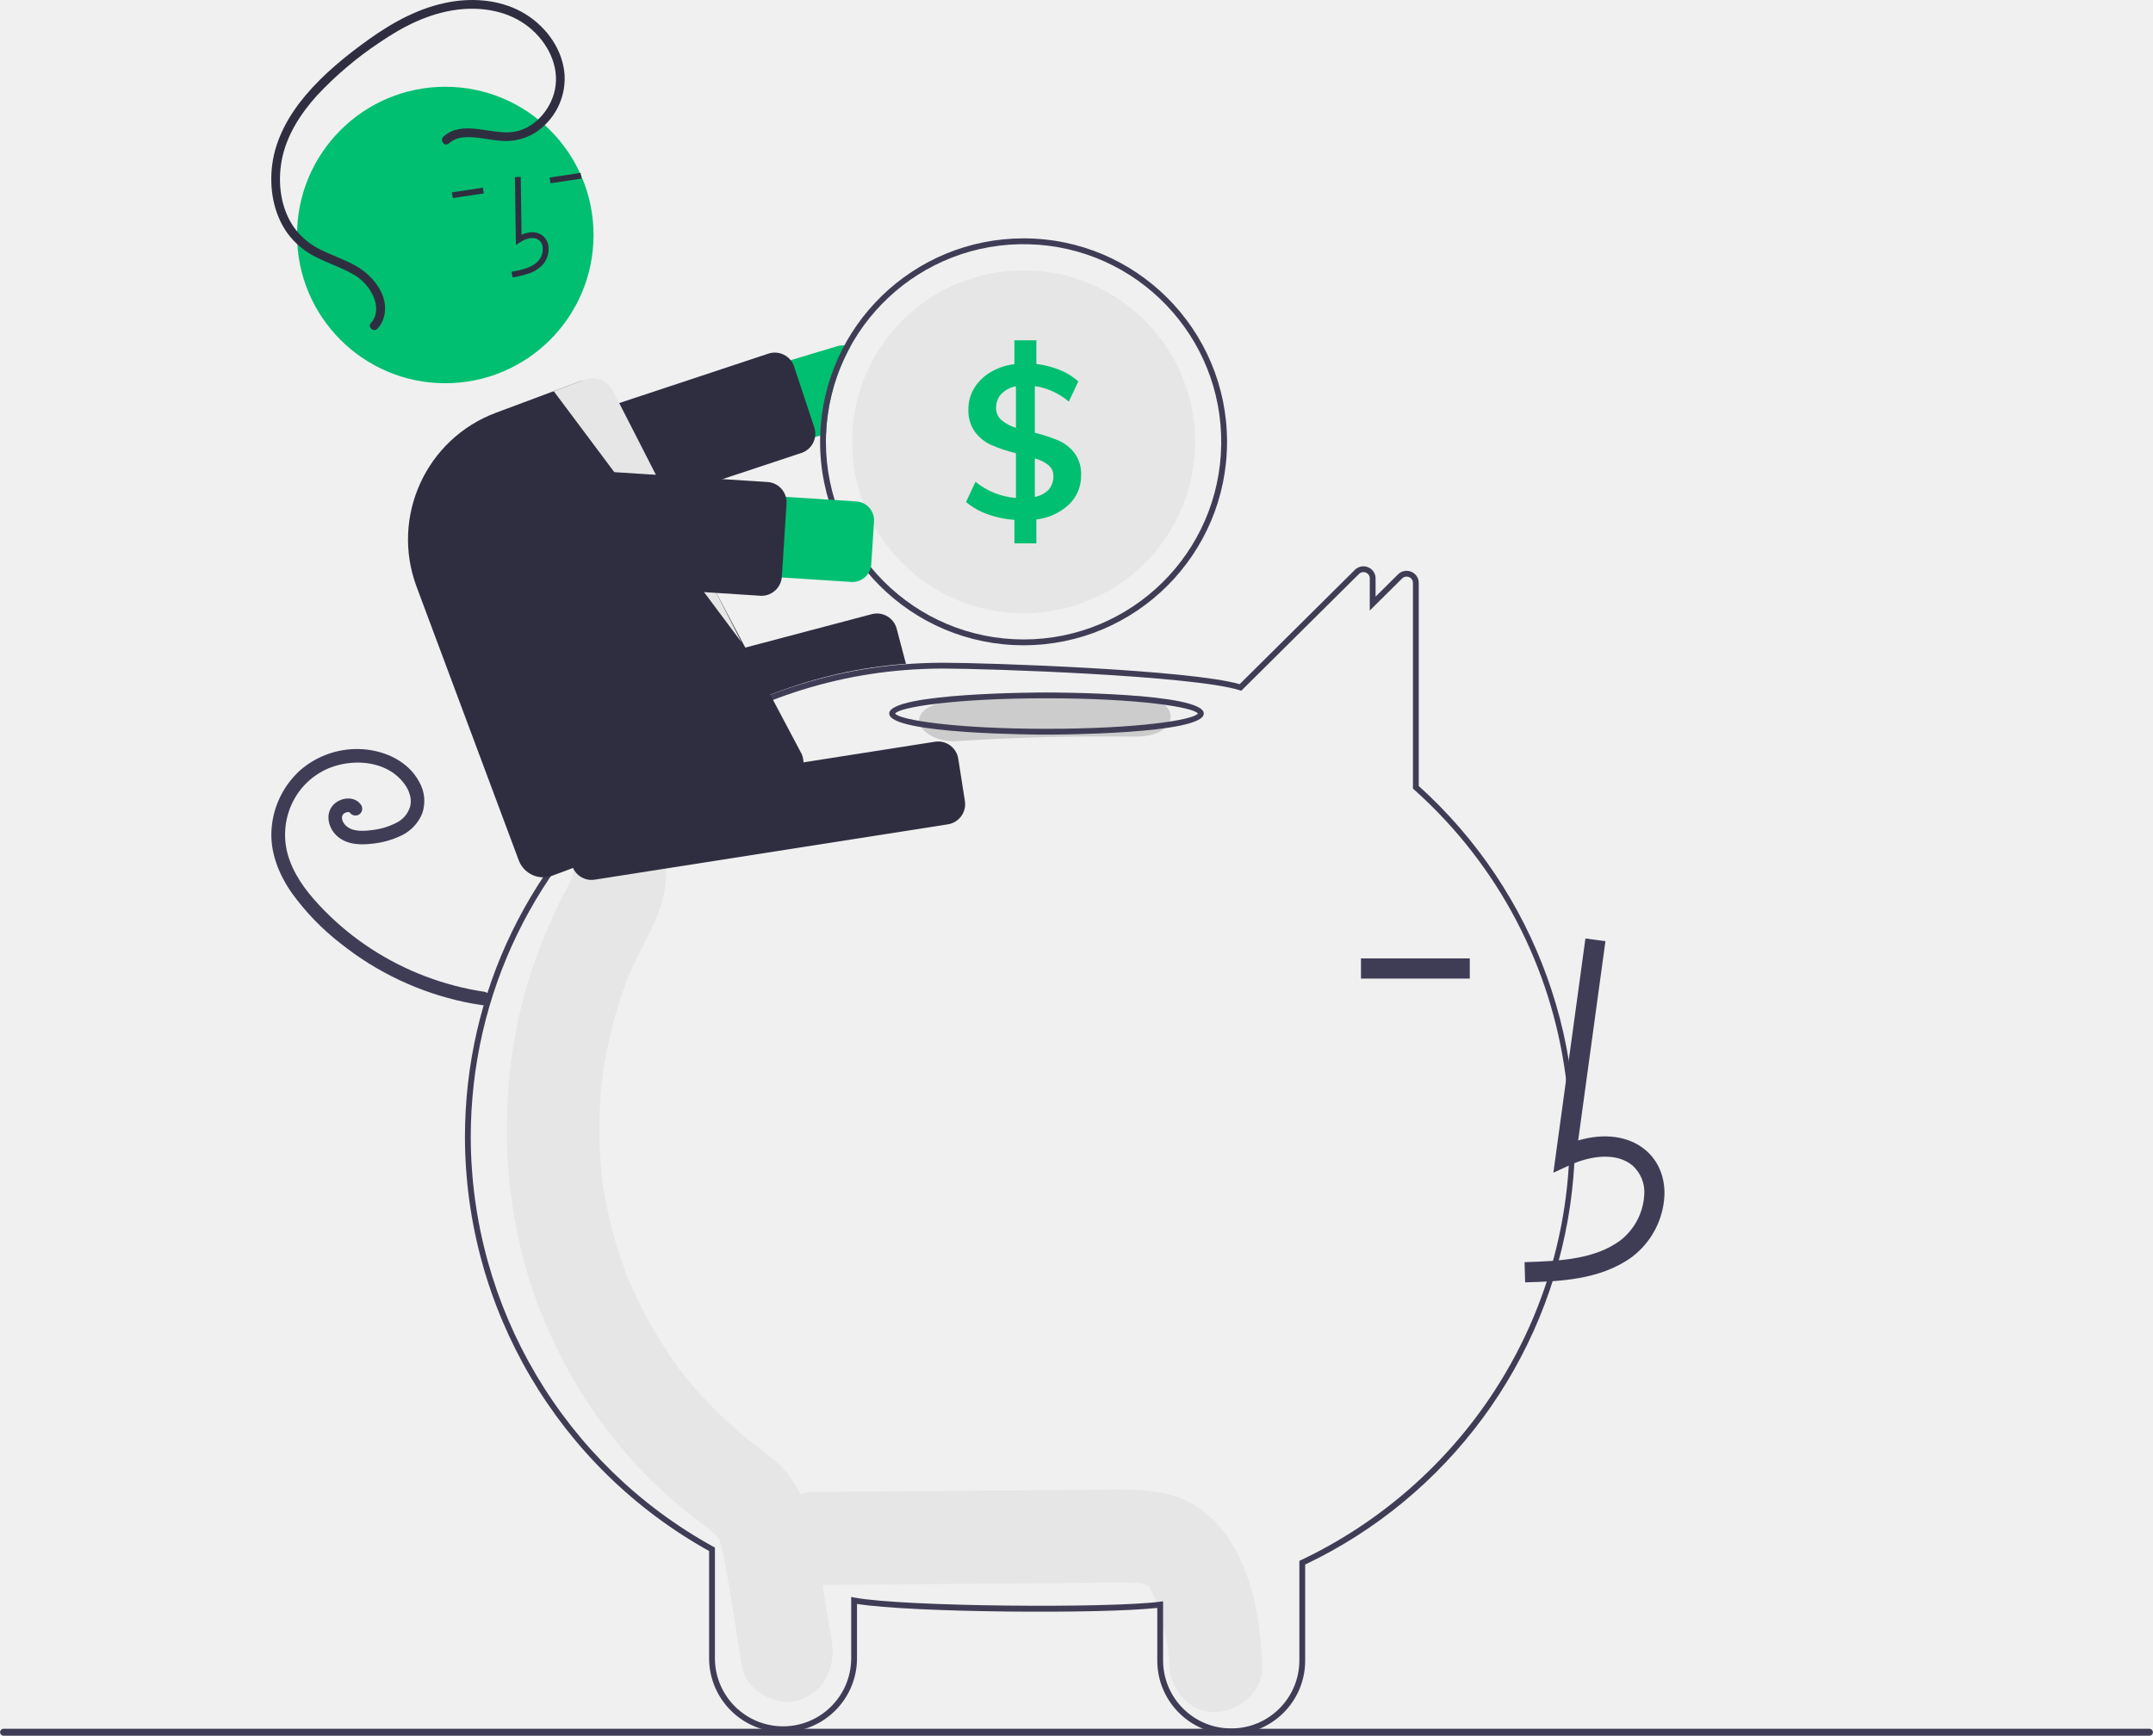
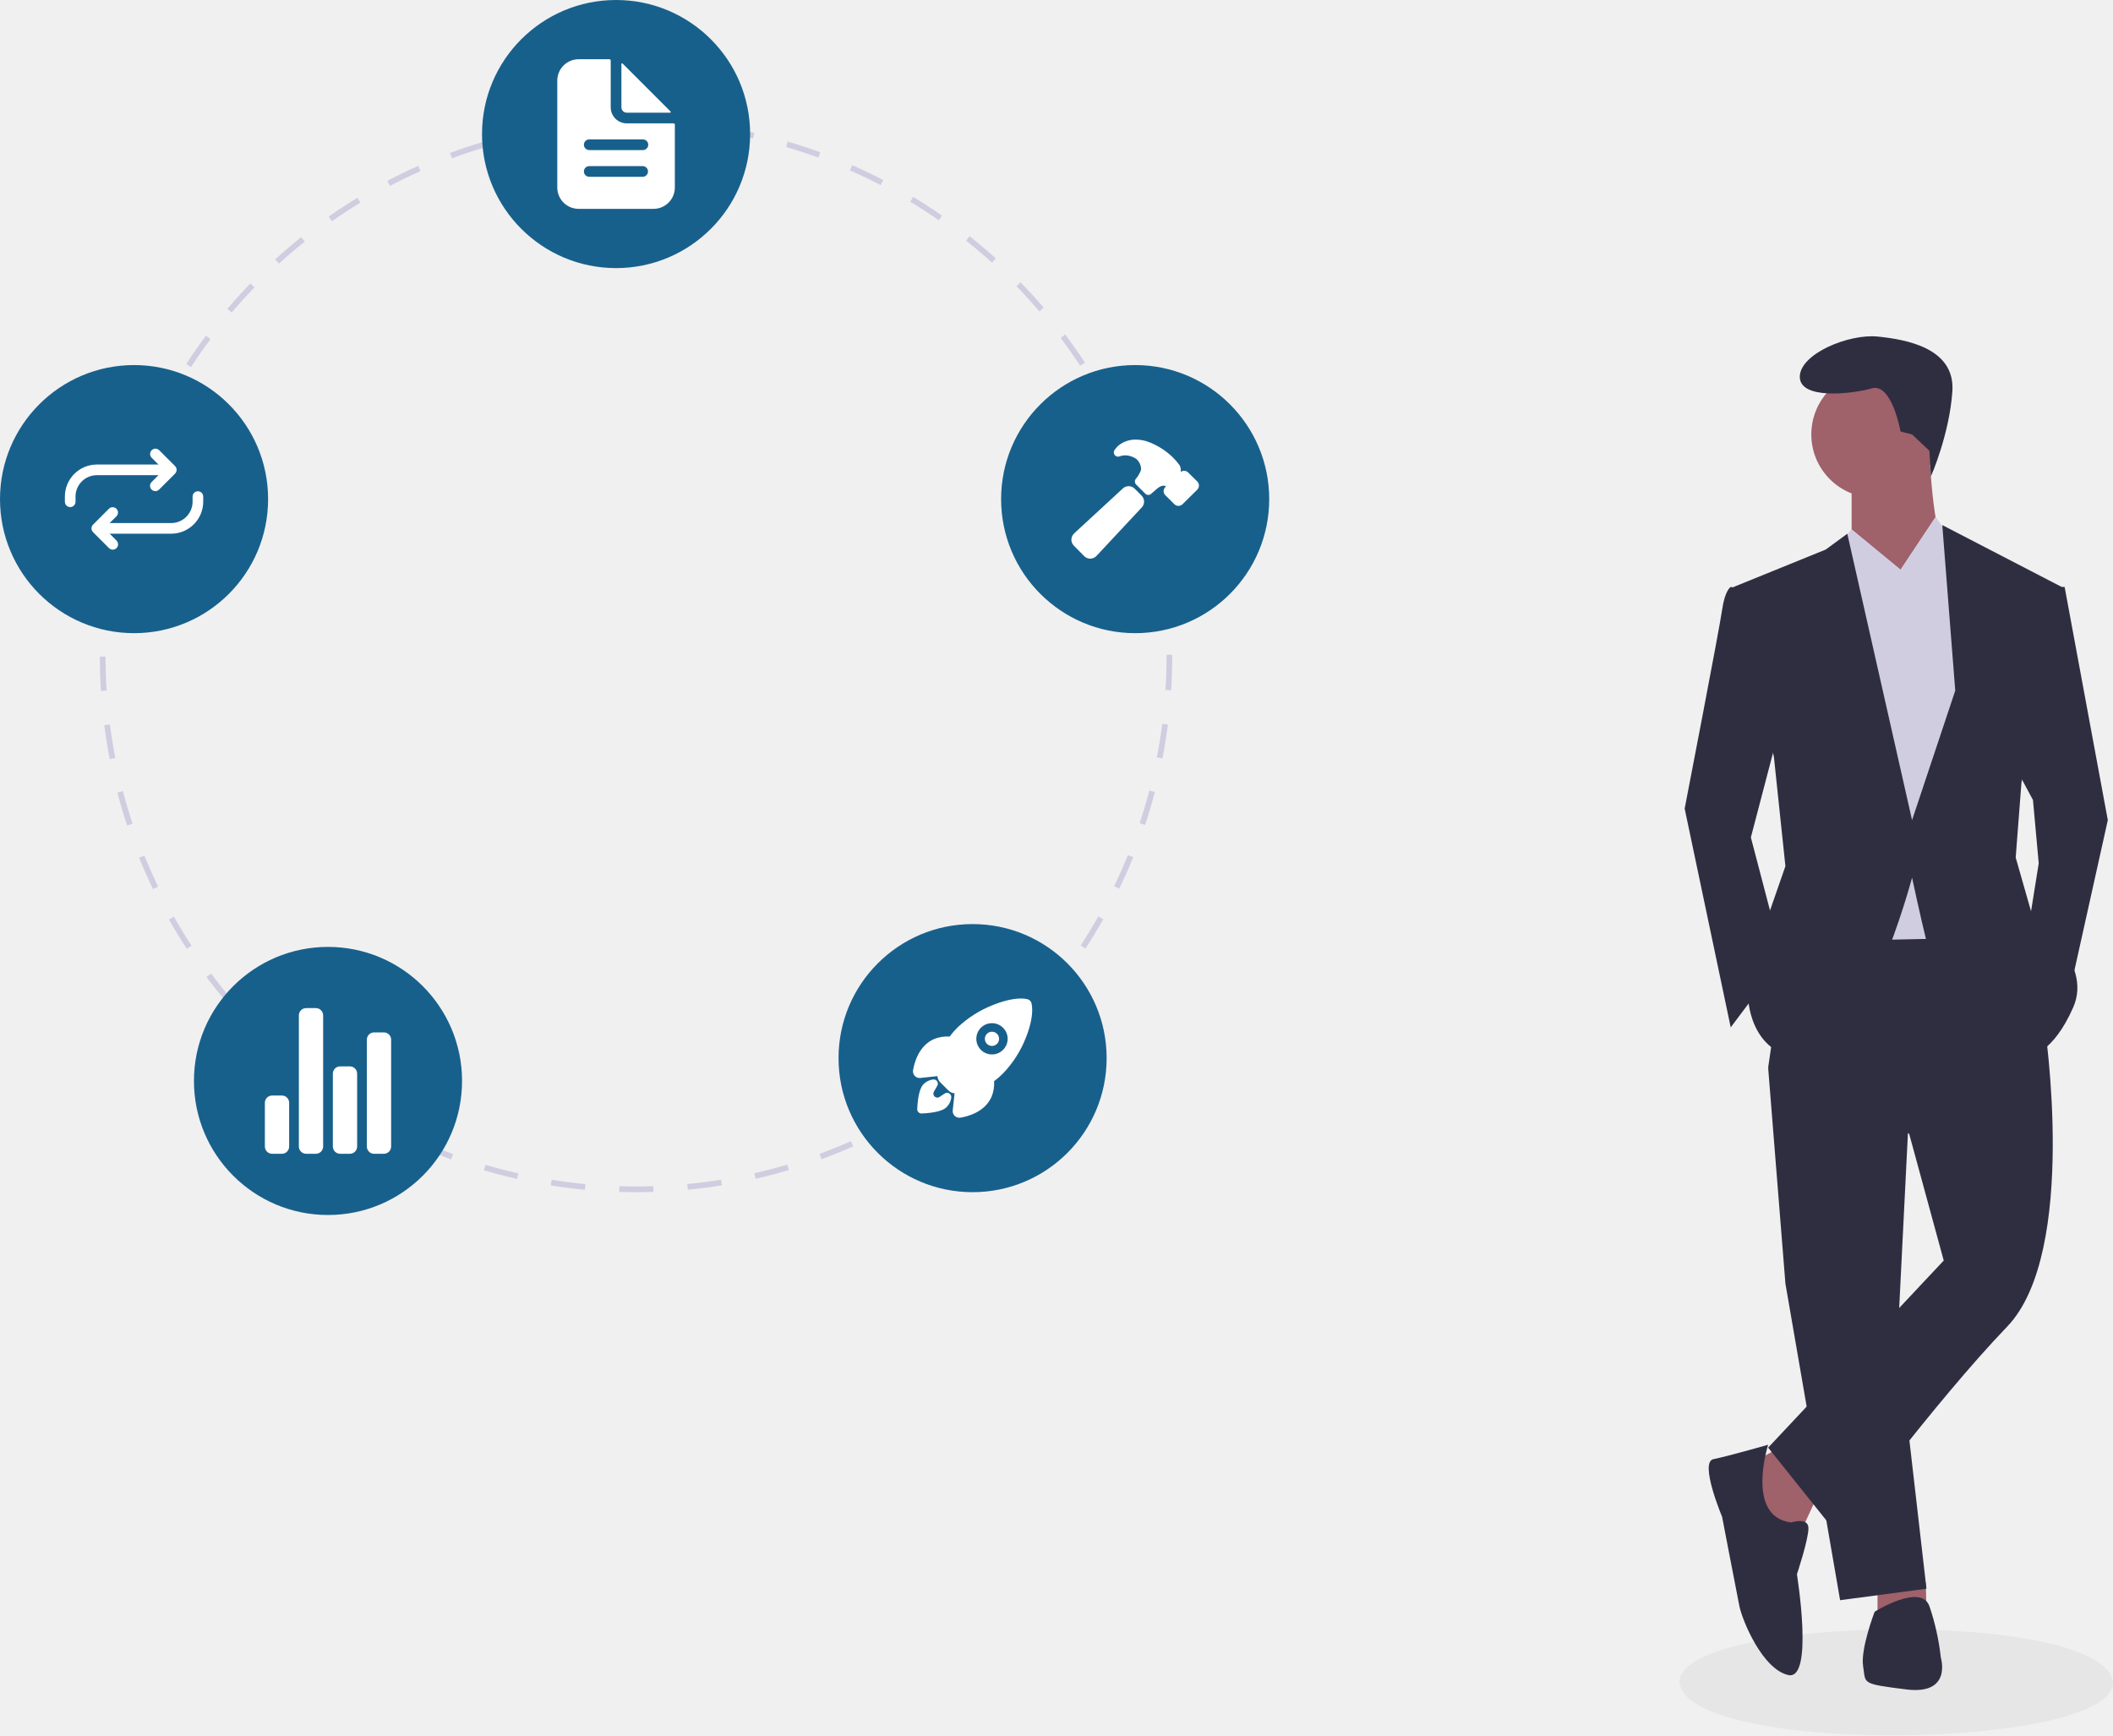
- <svg xmlns="http://www.w3.org/2000/svg" id="b5c524f0-66c4-4225-a3aa-c25cef687e0c" data-name="Layer 1" width="740.675" height="597.175" viewBox="0 0 740.675 597.175">
-   <path d="M651.612,679.719c-5.122-7.172-12.055-12.419-20.771-14.383-7.601-1.713-15.416-1.421-23.142-1.361l-97.692.753c-8.367.065-16.389,7.313-16,16,.386,8.614,7.032,16.069,16,16q42.926-.331,85.851-.662c6.747-.052,13.497-.174,20.244-.152,1.515.005,3.024.085,4.538.102.367.004.631.001.818-.007.047.014.086.027.147.044.79.217,1.6.366,2.394.572-.278.008.515.503.914.671.055.108.171.299.366.595.272.51,1.077,2.059,1.11,2.01a71.762,71.762,0,0,1,2.987,9.393c1.859,7.047,2.268,8.52,2.536,15.132.338,8.352,7.117,16.398,16,16,8.379-.375,16.363-7.042,16-16C663.3,709.333,660.651,692.377,651.612,679.719Z" transform="translate(-229.6623 -151.4124)" fill="#e6e6e6" />
-   <path d="M515.749,715.825c-1.835-11.12-3.635-22.246-5.505-33.36-1.898-11.274-5.774-21.598-14.548-28.997-2.344-1.977-4.775-3.823-7.216-5.663-.858-.647-1.715-1.295-2.563-1.956-.051-.04-.083-.064-.127-.099-.093-.08-.205-.176-.355-.303-3.657-3.095-7.19-6.327-10.556-9.763q-4.483-4.577-8.575-9.545-1.022-1.241-2.019-2.504c-.114-.145-.729-.94-1.135-1.459-.377-.519-1.066-1.457-1.182-1.621q-1.164-1.646-2.286-3.322a156.126,156.126,0,0,1-13.187-24.115q-.547-1.251-1.068-2.517c-.093-.258-.214-.588-.374-1.029-.741-2.038-1.481-4.074-2.159-6.137q-2.16-6.571-3.714-13.336-.768-3.34-1.383-6.715-.317-1.735-.593-3.478c-.03-.193-.21-1.446-.316-2.154-.078-.712-.224-1.972-.243-2.166q-.176-1.756-.312-3.516-.307-3.96-.415-7.933-.185-7.061.253-14.122c.166-2.645.402-5.282.693-7.915.018-.162.031-.29.044-.406.018-.118.038-.251.062-.417.215-1.455.442-2.908.695-4.356a159.294,159.294,0,0,1,3.739-16.313q1.088-3.809,2.363-7.555.568-1.663,1.173-3.314c-.026.071,1.182-3.016,1.198-3.119,4.795-11.329,12.638-21.657,12.648-34.526.007-8.713-7.364-17.06-16-16.657a16.625,16.625,0,0,0-16,16.657c0,.196-.001.363-.001.525-.081.271-.148.498-.208.698-.935,2.032-2.081,3.963-3.107,5.944-2.811,5.423-5.209,11.025-7.488,16.708a159.825,159.825,0,0,0-8.529,28.628,182.098,182.098,0,0,0-.968,65.04c6.204,37.813,26.662,74.009,55.103,98.339,2.468,2.111,4.997,4.152,7.549,6.151,1.056.827,2.121,1.639,3.191,2.446.506.381,2.602,2.034,1.68,1.233,1.982,1.692,2.817,2.543,3.326,3.789.074.288.174.678.311,1.211.359,1.405.7,2.808.983,4.233,2.476,12.451,4.196,25.112,6.264,37.644,1.421,8.611,12.022,14.215,19.682,11.634C513.49,733.312,517.272,725.051,515.749,715.825Z" transform="translate(-229.6623 -151.4124)" fill="#e6e6e6" />
-   <path d="M653.23,748.12a25.374,25.374,0,0,1-25.44-25.25V704.619c-19.109,2.139-84.543,1.644-103.3-1.37v18.892a25.441,25.441,0,0,1-50.88,0v-37.092a163.307,163.307,0,0,1-84-142.388c0-49.83,22.583-96.314,61.959-127.534a164.075,164.075,0,0,1,89.323-35.173c4.427-.347,8.881-.523,13.239-.523,15.352,0,84.619,2.372,101.998,7.372L695.756,347.48a4.16,4.16,0,0,1,4.55-.907,4.1,4.1,0,0,1,2.584,3.847v6.252l7.716-7.642a4.151,4.151,0,0,1,4.546-.908,4.102,4.102,0,0,1,2.587,3.848v69.865a162.759,162.759,0,0,1-39.07,267.866v33.169A25.374,25.374,0,0,1,653.23,748.12ZM629.79,702.351v20.52a23.441,23.441,0,0,0,46.88,0V688.438l.571-.271a162.456,162.456,0,0,0,66.531-58.182,160.325,160.325,0,0,0-27.699-206.96l-.332-.298V351.97a2.103,2.103,0,0,0-1.342-1.996,2.149,2.149,0,0,0-2.381.473l-11.127,11.021V350.42a2.103,2.103,0,0,0-1.342-1.996,2.154,2.154,0,0,0-2.385.477l-40.476,40.164-.575-.18c-16.156-5.057-86.513-7.454-101.982-7.454-4.306,0-8.707.174-13.082.517a162.075,162.075,0,0,0-88.237,34.746c-38.895,30.838-61.202,76.751-61.202,125.967A161.315,161.315,0,0,0,475.094,683.585l.516.286v38.27a23.441,23.441,0,0,0,46.88,0V700.854l1.185.223c16.856,3.171,87.832,3.671,104.985,1.421Z" transform="translate(-229.6623 -151.4124)" fill="#3f3d56" />
-   <path d="M517.66,270.53,406.92,303.81a13.882,13.882,0,0,0,7.99,26.59l96.91-29.13,2.03-.61a67.517,67.517,0,0,1,8.29-29.86,6.165,6.165,0,0,0-2-.52A6.367,6.367,0,0,0,517.66,270.53Z" transform="translate(-229.6623 -151.4124)" fill="#01bf71" />
-   <path d="M412.995,337.495a7.013,7.013,0,0,1-6.638-4.801l-6.925-20.896a6.999,6.999,0,0,1,4.443-8.847l90.131-29.87a7,7,0,0,1,8.847,4.442l6.925,20.896a6.976,6.976,0,0,1-4.193,8.759q-.125.047-.252.088l-90.129,29.869A7.003,7.003,0,0,1,412.995,337.495Z" transform="translate(-229.6623 -151.4124)" fill="#2f2e41" />
-   <path d="M581.79,233.42a70.031,70.031,0,0,0-69.97,67.85c-.02.71-.03,1.43-.03,2.15a70,70,0,1,0,70-70Zm0,138a68.071,68.071,0,0,1-68-68q0-1.395.06-2.76A67.998,67.998,0,1,1,581.79,371.42Z" transform="translate(-229.6623 -151.4124)" fill="#3f3d56" />
-   <path d="M640.79,303.42a59,59,0,0,1-118,0c0-1.87.09-3.71.26-5.53A59,59,0,0,1,640.79,303.42Z" transform="translate(-229.6623 -151.4124)" fill="#e6e6e6" />
-   <path d="M599.36,307.34a14.048,14.048,0,0,0-5.47-4.33,53.139,53.139,0,0,0-8.22-2.7V284.25a23.396,23.396,0,0,1,11.69,5.33l3.26-6.95a21.561,21.561,0,0,0-6.36-3.93,31.259,31.259,0,0,0-8.07-2.07v-8.14h-7.55v8.22a20.672,20.672,0,0,0-8.25,2.77,16.399,16.399,0,0,0-5.59,5.48,13.771,13.771,0,0,0-1.99,7.29,12.463,12.463,0,0,0,2.29,7.8,14.51,14.51,0,0,0,5.7,4.52,52.692,52.692,0,0,0,8.36,2.77v15.39A24.988,24.988,0,0,1,565.25,317.18l-3.26,6.96a24.58,24.58,0,0,0,7.44,4.22,34.161,34.161,0,0,0,9.21,1.92v8.07h7.55v-8.22a19.538,19.538,0,0,0,11.21-5.14,13.59,13.59,0,0,0,4.18-10.1A12.055,12.055,0,0,0,599.36,307.34Zm-20.2-8.73a14.499,14.499,0,0,1-5.03-2.7,5.32,5.32,0,0,1-1.78-4.18,6.726,6.726,0,0,1,1.82-4.81,9.202,9.202,0,0,1,4.99-2.59Zm11.25,21.28a8.557,8.557,0,0,1-4.74,2.47V309.12a13.24,13.24,0,0,1,4.74,2.37,4.658,4.658,0,0,1,1.63,3.7A6.804,6.804,0,0,1,590.41,319.89Z" transform="translate(-229.6623 -151.4124)" fill="#01bf71" />
-   <path d="M416.209,422.184a7.023,7.023,0,0,1-6.775-5.216l-3.77-14.27a7.004,7.004,0,0,1,4.975-8.551l118.941-31.43a7.015,7.015,0,0,1,8.551,4.985l3.194,12.09-.598.046a160.163,160.163,0,0,0-84.108,31.871l-.173.084-38.46,10.16A6.963,6.963,0,0,1,416.209,422.184Z" transform="translate(-229.6623 -151.4124)" fill="#2f2e41" />
-   <path d="M396.51,492.671a98.108,98.108,0,0,1-39.122-14.792A95.527,95.527,0,0,1,341.214,464.65c-4.828-4.924-9.447-10.521-11.838-17.079a25.299,25.299,0,0,1,.331-18.769,24.334,24.334,0,0,1,13.169-13.126c5.99-2.389,13.226-2.644,19.055-.028a17.089,17.089,0,0,1,6.964,5.606,11.435,11.435,0,0,1,1.81,3.758,7.674,7.674,0,0,1,.09,3.759,9.016,9.016,0,0,1-4.774,5.723,24.068,24.068,0,0,1-8.152,2.486c-2.86.39-6.969.745-9.268-1.551a4.669,4.669,0,0,1-1.093-1.611,3.114,3.114,0,0,1-.172-1.458c-.034.217.139-.472.129-.445-.036.102-.194.35.03-.031a3.397,3.397,0,0,1,.233-.363c-.076.098-.243.262.055-.019a1.962,1.962,0,0,1,.914-.564c.138-.04.279-.072.418-.11.353-.096-.352.005.009-.006.139-.004.28-.001.419-.007.354-.016-.349-.097-.01-.011.132.033.262.065.392.106.282.089-.2-.207-.009.014.224.259-.235-.252.019-.001a4.624,4.624,0,0,1,.358.394,2.359,2.359,0,0,0,3.315,0,2.399,2.399,0,0,0,0-3.315c-2.311-2.865-6.877-2.157-9.215.264-2.982,3.088-1.801,7.983,1.1,10.678,3.284,3.051,7.934,3.263,12.158,2.751a29.817,29.817,0,0,0,10.269-2.902,14.398,14.398,0,0,0,7.024-7.588,13.174,13.174,0,0,0-1.056-10.769c-3.729-7.011-11.452-10.606-19.084-11.228a29.812,29.812,0,0,0-21.819,7.163,30.154,30.154,0,0,0-9.888,20.075c-.666,7.996,2.436,15.761,6.959,22.214a84.627,84.627,0,0,0,16.779,17.353,102.473,102.473,0,0,0,42.812,20.191q2.792.577,5.615.988a2.421,2.421,0,0,0,2.883-1.637,2.361,2.361,0,0,0-1.637-2.883Z" transform="translate(-229.6623 -151.4124)" fill="#3f3d56" />
-   <path d="M619.895,390.794q-30.663-.433-61.133,1.556c-6.943.453-12.951,2.907-12.951,7.032,0,3.449,5.96,7.489,12.951,7.032q30.454-1.989,61.133-1.556C636.569,405.094,636.559,391.029,619.895,390.794Z" transform="translate(-229.6623 -151.4124)" fill="#ccc" />
-   <path d="M589.682,404.162c-2.209,0-54.106-.083-54.106-7.251,0-7.168,51.896-7.25,54.106-7.25s54.106.083,54.106,7.25C643.787,404.079,591.891,404.162,589.682,404.162Zm-52.076-7.251c1.42,2.173,20.496,5.251,52.076,5.251s50.656-3.078,52.076-5.251c-1.42-2.173-20.496-5.25-52.076-5.25S539.025,394.738,537.605,396.911Z" transform="translate(-229.6623 -151.4124)" fill="#3f3d56" />
-   <path d="M754.336,592.612c11.488-.319,25.786-.718,36.801-8.764a28.262,28.262,0,0,0,11.121-21.103c.225-6.355-2.071-11.901-6.465-15.614-5.753-4.861-14.154-6.002-23.207-3.341l9.38-68.548-6.886-.943L764.052,554.885l5.75-2.639c6.666-3.058,15.817-4.614,21.504.192a12.215,12.215,0,0,1,4.006,10.062,21.361,21.361,0,0,1-8.275,15.735c-8.572,6.261-19.969,7.069-32.895,7.43Z" transform="translate(-229.6623 -151.4124)" fill="#3f3d56" />
-   <rect x="468.203" y="329.741" width="37.432" height="6.95" fill="#3f3d56" />
-   <path d="M433.148,454.15a7.012,7.012,0,0,1-6.904-5.917L423.959,433.651a7.008,7.008,0,0,1,5.832-8L551.322,406.609a7.007,7.007,0,0,1,7.999,5.832l2.285,14.582a7.007,7.007,0,0,1-5.832,8l-121.531,19.042A7.096,7.096,0,0,1,433.148,454.15Z" transform="translate(-229.6623 -151.4124)" fill="#2f2e41" />
-   <circle cx="153.189" cy="80.855" r="51" fill="#01bf71" />
-   <path d="M411.727,245.463a12.095,12.095,0,0,0,4.367-2.676,8.133,8.133,0,0,0,2.255-6.483,5.472,5.472,0,0,0-2.512-4.164c-1.846-1.135-4.285-1.092-6.747.049l-.284-19.908-2.0.028.334,23.404,1.522-.998c1.765-1.156,4.302-1.994,6.127-.872a3.514,3.514,0,0,1,1.573,2.69,6.146,6.146,0,0,1-1.676,4.834c-2.168,2.151-5.377,2.872-9.039,3.531l.354,1.968A32.963,32.963,0,0,0,411.727,245.463Z" transform="translate(-229.6623 -151.4124)" fill="#2f2e41" />
-   <rect x="418.838" y="211.679" width="10.772" height="2" transform="translate(-256.7253 -85.49311) rotate(-8.61162)" fill="#2f2e41" />
-   <rect x="385.221" y="216.769" width="10.772" height="2" transform="translate(-257.8664 -90.46937) rotate(-8.61162)" fill="#2f2e41" />
-   <path d="M416.555,453.258a9.03,9.03,0,0,1-8.434-5.855L372.957,353.235a46.532,46.532,0,0,1,27.284-59.802L428.833,282.756a8.958,8.958,0,0,1,6.878.239,8.832,8.832,0,0,1,4.675,4.986L505.523,410.964a9.002,9.002,0,0,1-5.257,11.638L419.7,452.687A8.976,8.976,0,0,1,416.555,453.258Z" transform="translate(-229.6623 -151.4124)" fill="#2f2e41" />
-   <path d="M420.158,285.995l64.629,86.426L441.056,286.902a8.079,8.079,0,0,0-10.349-4.846Z" transform="translate(-229.6623 -151.4124)" fill="#e6e6e6" />
-   <path d="M522.49,351.63l-115.395-7.433a13.879,13.879,0,1,1,1.784-27.701l115.395,7.433a6.499,6.499,0,0,1,6.069,6.904l-.949,14.729a6.501,6.501,0,0,1-6.905,6.069Z" transform="translate(-229.6623 -151.4124)" fill="#01bf71" />
-   <path d="M491.655,356.395q-.229,0-.458-.015h-0l-94.756-6.104a6.999,6.999,0,0,1-6.536-7.435l1.62-25.158a7,7,0,0,1,7.436-6.535l94.756,6.103a7.008,7.008,0,0,1,6.535,7.435l-1.62,25.159a7.019,7.019,0,0,1-4.546,6.111A6.926,6.926,0,0,1,491.655,356.395Z" transform="translate(-229.6623 -151.4124)" fill="#2f2e41" />
-   <path d="M382.267,198.353c6.709-5.77,15.923-.608,23.617-1.512,7.361-.865,13.174-7.468,14.659-14.482,1.732-8.184-2.516-16.383-8.777-21.486-6.857-5.589-15.952-7.193-24.57-6.159-9.878,1.185-18.911,5.789-27.017,11.359a121.85,121.85,0,0,0-21.442,18.169c-5.751,6.352-10.624,13.923-12.18,22.47-1.414,7.768-.334,16.375,4.258,22.955a24.205,24.205,0,0,0,9.474,7.805c3.937,1.933,8.138,3.316,11.952,5.502,5.768,3.305,11.374,10.159,9.567,17.291a9.793,9.793,0,0,1-2.226,4.19c-1.291,1.433-3.619-.461-2.325-1.897,2.273-2.523,2.183-5.888.972-8.9a16.272,16.272,0,0,0-7.233-7.954c-3.993-2.283-8.401-3.692-12.494-5.772a27.023,27.023,0,0,1-9.911-8.214c-4.898-6.807-6.363-15.666-5.253-23.861,1.202-8.868,5.759-16.927,11.471-23.68,6.216-7.349,13.852-13.571,21.652-19.159,8.37-5.997,17.617-11.067,27.85-12.9,8.87-1.59,18.485-.611,26.241,4.223,7.24,4.512,12.792,12.274,13.344,20.947a22.235,22.235,0,0,1-10.376,19.942,19.101,19.101,0,0,1-11.41,2.643c-4.262-.273-8.527-1.578-12.816-1.215a8.941,8.941,0,0,0-5.268,2.128c-1.466,1.261-3.213-1.181-1.759-2.431Z" transform="translate(-229.6623 -151.4124)" fill="#2f2e41" />
-   <path d="M969.147,748.588H230.853a1.191,1.191,0,0,1,0-2.381H969.147a1.191,1.191,0,0,1,0,2.381Z" transform="translate(-229.6623 -151.4124)" fill="#3f3d56" />
+ <svg xmlns="http://www.w3.org/2000/svg" id="a48982f8-6f90-42ca-afb3-d8e4a7a73152" data-name="Layer 1" width="740.84" height="608.466" viewBox="0 0 740.84 608.466">
+   <path d="M970.42,735.63c.226,23.706-149.154,25.878-152.0.002C818.194,711.928,967.574,709.755,970.42,735.63Z" transform="translate(-229.5799 -145.7671)" fill="#e6e6e6" />
+   <polygon points="623.966 507.569 612.864 513.624 619.929 536.837 631.03 537.846 637.086 524.726 623.966 507.569" fill="#9f616a" />
+   <polygon points="658.28 553.994 658.28 565.095 675.437 564.086 675.198 554.943 658.28 553.994" fill="#9f616a" />
+   <polygon points="619.929 374.348 625.984 450.042 645.16 561.058 675.437 557.021 665.345 469.217 669.382 388.478 619.929 374.348" fill="#2f2e41" />
+   <path d="M930.248,463.598l-72.666,1.009-8.074,55.508,49.453,23.213,12.111,44.407L849.509,653.336l24.222,30.277s34.314-46.425,59.545-72.666,13.12-105.971,13.12-105.971Z" transform="translate(-229.5799 -145.7671)" fill="#2f2e41" />
+   <circle cx="657.271" cy="152.315" r="22.203" fill="#9f616a" />
+   <path d="M878.777,313.221V335.424l15.139,24.222s23.213-17.157,18.166-21.194-6.055-35.324-6.055-35.324Z" transform="translate(-229.5799 -145.7671)" fill="#9f616a" />
+   <polygon points="649.197 185.62 634.058 203.786 640.114 329.941 687.548 328.932 695.622 218.925 685.53 190.666 678.607 181.247 666.354 199.749 649.197 185.62" fill="#d0cde1" />
+   <path d="M854.555,396.988l-11.102,42.388,11.102,42.388-18.166,24.222-16.148-76.703s12.111-62.573,13.12-69.638,3.028-8.074,3.028-8.074l8.074,1.009Z" transform="translate(-229.5799 -145.7671)" fill="#2f2e41" />
+   <polygon points="705.714 267.368 712.779 280.489 714.798 302.692 710.761 327.923 724.89 351.136 739.019 287.553 723.881 205.804 717.825 205.804 705.714 267.368" fill="#2f2e41" />
+   <path d="M849.509,652.327s-14.129,4.037-19.176,5.046,3.028,20.185,3.028,20.185,5.046,26.24,6.055,31.287,8.074,22.203,17.157,24.222,3.028-35.324,3.028-35.324,4.037-12.111,4.037-16.148-6.055-2.018-6.055-2.018C841.435,677.558,849.509,652.327,849.509,652.327Z" transform="translate(-229.5799 -145.7671)" fill="#2f2e41" />
+   <path d="M882.814,730.039c1.009,6.055-1.009,6.055,15.139,8.074s12.111-11.102,12.111-11.102a84.8,84.8,0,0,0-4.037-18.166c-3.028-8.074-19.176,2.018-19.176,2.018S881.805,723.983,882.814,730.039Z" transform="translate(-229.5799 -145.7671)" fill="#2f2e41" />
+   <path d="M906.053,303.833l.526,8.976s6.512-14.727,7.522-29.865S897.952,264.777,887.86,263.768s-27.25,6.055-27.25,14.129,18.166,6.055,25.231,4.037,10.092,15.139,10.092,15.139l4.037,1.009Z" transform="translate(-229.5799 -145.7671)" fill="#2f2e41" />
+   <polygon points="643.24 192.767 649.197 185.62 666.354 199.749 649.197 211.86 643.24 192.767" fill="#d0cde1" />
+   <polygon points="685.53 190.666 678.465 181.583 666.354 199.749 681.493 210.851 685.53 190.666" fill="#d0cde1" />
+   <path d="M851.527,411.117l4.037,38.351-8.074,23.213L842.444,494.885s0,21.194,20.185,22.203,37.342-63.582,37.342-63.582,3.028,14.129,5.046,22.203,36.333,40.37,36.333,40.37,8.074-1.009,15.139-17.157-14.129-31.287-14.129-31.287l-6.056-21.194,2.018-26.24L952.452,351.572,910.568,329.873l4.542,58.032-15.139,45.416-22.708-100.42-7.569,5.551L837.398,351.572Z" transform="translate(-229.5799 -145.7671)" fill="#2f2e41" />
+   <path d="M452.664,563.767c-1.996-.016-4.014-.029-5.997-.091l.062-1.999c1.962.061,3.968.088,5.936.09,1.976,0,3.99-.032,5.987-.097l.064,1.998C456.697,563.734,454.661,563.767,452.664,563.767Zm-18.019-.845c-3.981-.377-8.002-.888-11.951-1.518l.315-1.975c3.906.623,7.884,1.129,11.824,1.502Zm36.092-.021-.19-1.99c3.938-.377,7.916-.888,11.822-1.517l.318,1.975C478.739,562.004,474.718,562.52,470.738,562.901Zm-59.873-3.778c-3.898-.884-7.821-1.907-11.658-3.041l.567-1.918c3.796,1.122,7.676,2.134,11.533,3.008Zm83.648-.05-.444-1.949c3.866-.882,7.745-1.898,11.53-3.022l.569,1.918C502.343,557.155,498.421,558.182,494.514,559.073Zm-106.745-6.776c-3.762-1.382-7.525-2.903-11.187-4.523l.81-1.828c3.622,1.602,7.345,3.107,11.066,4.475Zm129.833-.078-.691-1.877c3.699-1.362,7.409-2.867,11.028-4.473l.812,1.828C525.091,549.32,521.34,550.841,517.601,552.218Zm-151.887-9.68c-3.54-1.848-7.075-3.84-10.506-5.92l1.037-1.711c3.395,2.06,6.892,4.029,10.395,5.857Zm173.873-.073-.926-1.772c3.494-1.827,6.983-3.797,10.369-5.854l1.039,1.709C546.646,538.627,543.12,540.618,539.587,542.465ZM345.105,530.039c-3.279-2.288-6.528-4.715-9.659-7.211l1.247-1.564c3.098,2.471,6.313,4.871,9.557,7.135Zm215.05-.071-1.146-1.639c3.243-2.267,6.454-4.667,9.544-7.135l1.248,1.562C566.678,525.251,563.432,527.676,560.155,529.967ZM326.268,515.014c-2.964-2.69-5.878-5.51-8.66-8.378l1.436-1.393c2.752,2.838,5.636,5.627,8.569,8.29Zm252.702-.069-1.346-1.48c2.926-2.657,5.807-5.448,8.563-8.293l1.436,1.391C584.838,509.438,581.926,512.258,578.97,514.945ZM309.501,497.726c-2.595-3.043-5.125-6.208-7.521-9.407l1.601-1.199c2.371,3.166,4.874,6.298,7.442,9.308Zm286.228-.083-1.521-1.297c2.567-3.013,5.071-6.148,7.441-9.318l1.602,1.197C600.854,491.429,598.324,494.598,595.728,497.643ZM295.075,478.452c-2.188-3.351-4.293-6.811-6.258-10.284l1.741-.984c1.943,3.437,4.027,6.86,6.192,10.175Zm315.083-.108-1.676-1.092c2.166-3.321,4.249-6.751,6.193-10.195l1.742.982C614.452,471.521,612.346,474.988,610.157,478.343Zm-326.926-20.838c-1.74-3.6-3.384-7.299-4.886-10.996l1.853-.752c1.486,3.656,3.113,7.316,4.834,10.877Zm338.772-.156L620.203,456.48c1.721-3.566,3.348-7.236,4.836-10.91l1.854.75C625.389,450.034,623.744,453.745,622.004,457.349Zm-347.834-22.142c-1.265-3.799-2.421-7.685-3.436-11.55l1.935-.508c1.003,3.823,2.147,7.668,3.398,11.425Zm356.889-.212-1.898-.629c1.244-3.753,2.384-7.599,3.385-11.43l1.936.506C633.469,427.316,632.317,431.203,631.059,434.996Zm-363.008-23.082c-.764-3.924-1.411-7.925-1.922-11.893l1.983-.256c.506,3.926,1.145,7.884,1.901,11.766Zm369.099-.22-1.963-.379c.75-3.881,1.386-7.841,1.887-11.77l1.984.254C638.552,403.77,637.909,407.772,637.15,411.694ZM264.973,388.031c-.256-3.986-.389-8.038-.393-12.043l2-.002c.004,3.963.135,7.972.389,11.916Zm375.228-.224-1.996-.127c.249-3.94.375-7.949.375-11.913l-.001-.438h2l.001.432C640.58,379.773,640.452,383.824,640.201,387.807ZM266.942,364.072l-1.996-.123c.248-3.994.627-8.029,1.128-11.994l1.984.25C267.562,356.128,267.187,360.121,266.942,364.072Zm371.236-.656c-.26-3.953-.649-7.944-1.158-11.862l1.982-.258c.515,3.96.909,7.993,1.172,11.989ZM269.931,340.435l-1.964-.378c.754-3.925,1.648-7.879,2.655-11.751l1.936.503C271.561,332.64,270.678,336.551,269.931,340.435Zm365.171-.645c-.762-3.886-1.66-7.794-2.668-11.617l1.934-.51c1.02,3.864,1.927,7.814,2.697,11.742ZM275.93,317.377l-1.899-.627c1.255-3.8,2.653-7.612,4.154-11.331l1.855.749C278.554,309.846,277.171,313.617,275.93,317.377Zm353.095-.624c-1.256-3.754-2.649-7.514-4.143-11.177l1.852-.755c1.51,3.702,2.919,7.503,4.188,11.297ZM284.863,295.25l-1.803-.867c1.735-3.606,3.611-7.205,5.575-10.695l1.743.981C288.435,288.122,286.579,291.682,284.863,295.25Zm335.172-.545c-1.723-3.551-3.585-7.098-5.538-10.542l1.74-.986c1.974,3.48,3.856,7.066,5.597,10.656ZM296.56,274.465l-1.677-1.091c2.181-3.353,4.501-6.68,6.895-9.89l1.604,1.195C301.014,267.856,298.718,271.148,296.56,274.465Zm311.732-.471c-2.164-3.305-4.466-6.587-6.843-9.754l1.6-1.2c2.402,3.201,4.729,6.518,6.917,9.858ZM310.812,255.354l-1.523-1.295c2.59-3.047,5.313-6.051,8.094-8.928l1.438,1.39C316.07,249.367,313.376,252.339,310.812,255.354Zm283.185-.412c-2.571-3.006-5.274-5.97-8.032-8.808l1.434-1.394c2.788,2.868,5.52,5.863,8.118,8.901Zm-266.623-16.725-1.347-1.479c2.959-2.696,6.042-5.328,9.16-7.823l1.25,1.562C333.352,232.945,330.303,235.549,327.374,238.216Zm250.011-.363c-2.933-2.655-5.99-5.251-9.09-7.717l1.246-1.565c3.132,2.493,6.223,5.117,9.186,7.8ZM345.973,223.33l-1.147-1.638c3.272-2.293,6.663-4.511,10.078-6.591l1.041,1.708C352.566,218.868,349.211,221.062,345.973,223.33Zm212.758-.318c-3.256-2.266-6.621-4.453-10.003-6.499l1.035-1.711c3.418,2.068,6.82,4.278,10.11,6.568ZM366.307,210.942l-.929-1.771c3.536-1.854,7.18-3.619,10.831-5.245l.813,1.827C373.41,207.361,369.805,209.107,366.307,210.942Zm172.02-.274c-3.512-1.828-7.131-3.566-10.758-5.166l.808-1.83c3.665,1.617,7.324,3.374,10.874,5.221Zm-150.281-9.401-.694-1.876c3.75-1.387,7.595-2.67,11.429-3.813l.571,1.917C395.559,198.625,391.755,199.895,388.046,201.267Zm128.452-.227c-3.717-1.36-7.526-2.616-11.32-3.732l.564-1.919c3.835,1.128,7.685,2.398,11.443,3.773ZM410.878,194.46l-.446-1.949c3.891-.892,7.869-1.668,11.824-2.311l.32,1.975C418.663,192.81,414.727,193.578,410.878,194.46Zm82.763-.145c-3.856-.869-7.795-1.624-11.706-2.244l.313-1.976c3.953.627,7.934,1.39,11.832,2.269Zm-59.245-3.67-.193-1.99c3.971-.385,8.015-.648,12.021-.782l.066,1.999C442.326,190.003,438.325,190.263,434.396,190.644Zm35.713-.062c-3.935-.368-7.938-.614-11.896-.731l.06-1.999c4.0.119,8.046.368,12.022.739Z" transform="translate(-229.5799 -145.7671)" fill="#d0cde1" />
+   <circle cx="216" cy="47" r="47" fill="#18608c" />
+   <circle cx="398" cy="175" r="47" fill="#18608c" />
+   <circle cx="341" cy="371" r="47" fill="#18608c" />
+   <circle cx="115" cy="379" r="47" fill="#18608c" />
+   <circle cx="47" cy="175" r="47" fill="#18608c" />
+   <path d="M465.721,189.02H449.327a5.621,5.621,0,0,1-5.621-5.621V167.005a.468.468,0,0,0-.468-.468H432.465a7.494,7.494,0,0,0-7.494,7.494v37.472a7.494,7.494,0,0,0,7.494,7.494H458.695a7.494,7.494,0,0,0,7.494-7.494V189.488A.468.468,0,0,0,465.721,189.02ZM454.948,207.756H436.212a1.874,1.874,0,1,1,0-3.747H454.948a1.874,1.874,0,0,1,0,3.747Zm0-9.368H436.212a1.874,1.874,0,1,1,0-3.747H454.948a1.874,1.874,0,1,1,0,3.747Z" transform="translate(-229.5799 -145.7671)" fill="#fff" />
+   <path d="M464.693,184.874l-16.84-16.84a.234.234,0,0,0-.399.165v15.201a1.874,1.874,0,0,0,1.874,1.874h15.201a.234.234,0,0,0,.165-.399Z" transform="translate(-229.5799 -145.7671)" fill="#fff" />
+   <path d="M577.378,507.508a2.491,2.491,0,1,0,1.762.729A2.491,2.491,0,0,0,577.378,507.508Z" transform="translate(-229.5799 -145.7671)" fill="#fff" />
+   <path d="M591.245,497.548v-.008a1.904,1.904,0,0,0-1.412-1.428c-2.781-.678-7.156.045-12.004,1.986a38.607,38.607,0,0,0-12.559,7.953,29.929,29.929,0,0,0-2.758,3.157,12.232,12.232,0,0,0-5.466.878c-5.388,2.371-6.927,8.44-7.337,10.932a2.333,2.333,0,0,0,2.537,2.706h.012l6.003-.655c.007.077.016.147.022.211a3.207,3.207,0,0,0,.924,1.934l2.929,2.931a3.198,3.198,0,0,0,1.933.925l.201.021-.653,5.995v.012a2.333,2.333,0,0,0,2.081,2.561q.108.011.216.012a2.357,2.357,0,0,0,.387-.032c2.506-.403,8.572-1.923,10.937-7.341a12.342,12.342,0,0,0,.882-5.444,29.378,29.378,0,0,0,3.168-2.758,38.329,38.329,0,0,0,7.961-12.461C591.179,504.843,591.906,500.435,591.245,497.548Zm-9.991,16.32a5.485,5.485,0,1,1-.004-7.756l.004.004a5.441,5.441,0,0,1,.058,7.694Z" transform="translate(-229.5799 -145.7671)" fill="#fff" />
+   <path d="M561.8,528.94a1.493,1.493,0,0,0-1.027.249c-.596.408-1.195.811-1.8,1.204a1.392,1.392,0,0,1-1.96-1.866l1.134-1.96a1.493,1.493,0,0,0-1.415-2.325,5.716,5.716,0,0,0-3.325,1.629c-.342.343-1.38,1.382-1.939,5.344a33.401,33.401,0,0,0-.3,3.432,1.493,1.493,0,0,0,1.454,1.531q.019.001.039 0h.037a33.585,33.585,0,0,0,3.434-.299c3.963-.56,5.003-1.6,5.345-1.941a5.645,5.645,0,0,0,1.623-3.335A1.493,1.493,0,0,0,561.8,528.94Z" transform="translate(-229.5799 -145.7671)" fill="#fff" />
+   <path d="M328.405,550.307h-3.405a2.554,2.554,0,0,1-2.554-2.554V532.429a2.554,2.554,0,0,1,2.554-2.554h3.405a2.554,2.554,0,0,1,2.554,2.554V547.753A2.554,2.554,0,0,1,328.405,550.307Z" transform="translate(-229.5799 -145.7671)" fill="#fff" />
+   <path d="M352.242,550.307h-3.405a2.554,2.554,0,0,1-2.554-2.554V522.213a2.554,2.554,0,0,1,2.554-2.554h3.405a2.554,2.554,0,0,1,2.554,2.554V547.753A2.554,2.554,0,0,1,352.242,550.307Z" transform="translate(-229.5799 -145.7671)" fill="#fff" />
+   <path d="M364.16,550.307h-3.405a2.554,2.554,0,0,1-2.554-2.554V510.295a2.554,2.554,0,0,1,2.554-2.554h3.405a2.554,2.554,0,0,1,2.554,2.554V547.753A2.554,2.554,0,0,1,364.16,550.307Z" transform="translate(-229.5799 -145.7671)" fill="#fff" />
+   <path d="M340.323,550.307H336.918a2.554,2.554,0,0,1-2.554-2.554V501.781a2.554,2.554,0,0,1,2.554-2.554h3.405a2.554,2.554,0,0,1,2.554,2.554V547.753A2.554,2.554,0,0,1,340.323,550.307Z" transform="translate(-229.5799 -145.7671)" fill="#fff" />
+   <path d="M629.831,319.536l-2.433-2.434a2.982,2.982,0,0,0-4.206-.011l-16.915,15.61a3.159,3.159,0,0,0-1.058,2.149,2.992,2.992,0,0,0,.858,2.231l3.634,3.674.007.007a3.009,3.009,0,0,0,2.114.878h.11a3.129,3.129,0,0,0,2.159-1.041L629.821,323.761a2.982,2.982,0,0,0,.018-4.217Z" transform="translate(-229.5799 -145.7671)" fill="#fff" />
+   <path d="M649.384,314.617l-.029-.029-3.193-3.161a2,2,0,0,0-1.424-.583,2.04,2.04,0,0,0-1.192.386c0-.04.006-.079.008-.114a3.406,3.406,0,0,0-.485-2.35,24.039,24.039,0,0,0-2.311-2.678l-.007-.007a25.222,25.222,0,0,0-8.081-5.212,13.003,13.003,0,0,0-4.946-.974,9.426,9.426,0,0,0-6.033,2.113,11.174,11.174,0,0,0-1.321,1.511,1.491,1.491,0,0,0,1.738,2.268,6.936,6.936,0,0,1,.799-.245,5.913,5.913,0,0,1,1.719-.107,7.228,7.228,0,0,1,3.326,1.22,4.79,4.79,0,0,1,1.701,3.829,9.939,9.939,0,0,1-1.864,3.213,1.491,1.491,0,0,0,.135,1.957l3.206,3.206a1.491,1.491,0,0,0,2.05.058c.907-.81,2.288-2.03,2.77-2.329a3.47,3.47,0,0,1,1.37-.54,1.787,1.787,0,0,1,1.052.222.116.116,0,0,1-.029.089l-.17.161-.028.026a2.005,2.005,0,0,0-.005,2.836l.01.01,3.192,3.16a1.999,1.999,0,0,0,1.424.582,2.022,2.022,0,0,0,1.418-.578l5.171-5.108c.018-.018.035-.036.052-.055A2.038,2.038,0,0,0,649.384,314.617Z" transform="translate(-229.5799 -145.7671)" fill="#fff" />
+   <path d="M284.042,317.969a1.866,1.866,0,0,1-1.319-3.185l4.278-4.278-4.278-4.278a1.866,1.866,0,0,1,2.638-2.638l5.597,5.597a1.865,1.865,0,0,1,0,2.638l-5.597,5.597A1.86,1.86,0,0,1,284.042,317.969Z" transform="translate(-229.5799 -145.7671)" fill="#fff" />
+   <path d="M254.193,323.565a1.866,1.866,0,0,1-1.866-1.866v-1.866a11.249,11.249,0,0,1,11.188-11.194h24.258a1.866,1.866,0,1,1,0,3.731H263.521a7.507,7.507,0,0,0-7.462,7.468v1.86A1.866,1.866,0,0,1,254.193,323.565Z" transform="translate(-229.5799 -145.7671)" fill="#fff" />
+   <path d="M269.118,338.49a1.86,1.86,0,0,1-1.319-.546l-5.597-5.597a1.865,1.865,0,0,1,0-2.638l5.597-5.597a1.866,1.866,0,0,1,2.638,2.638l-4.278,4.278,4.278,4.278a1.866,1.866,0,0,1-1.319,3.185Z" transform="translate(-229.5799 -145.7671)" fill="#fff" />
+   <path d="M265.386,332.893a1.866,1.866,0,0,1,0-3.731H289.639a7.507,7.507,0,0,0,7.462-7.468v-1.86a1.866,1.866,0,0,1,3.731,0v1.866a11.249,11.249,0,0,1-11.188,11.194Z" transform="translate(-229.5799 -145.7671)" fill="#fff" />
</svg>
